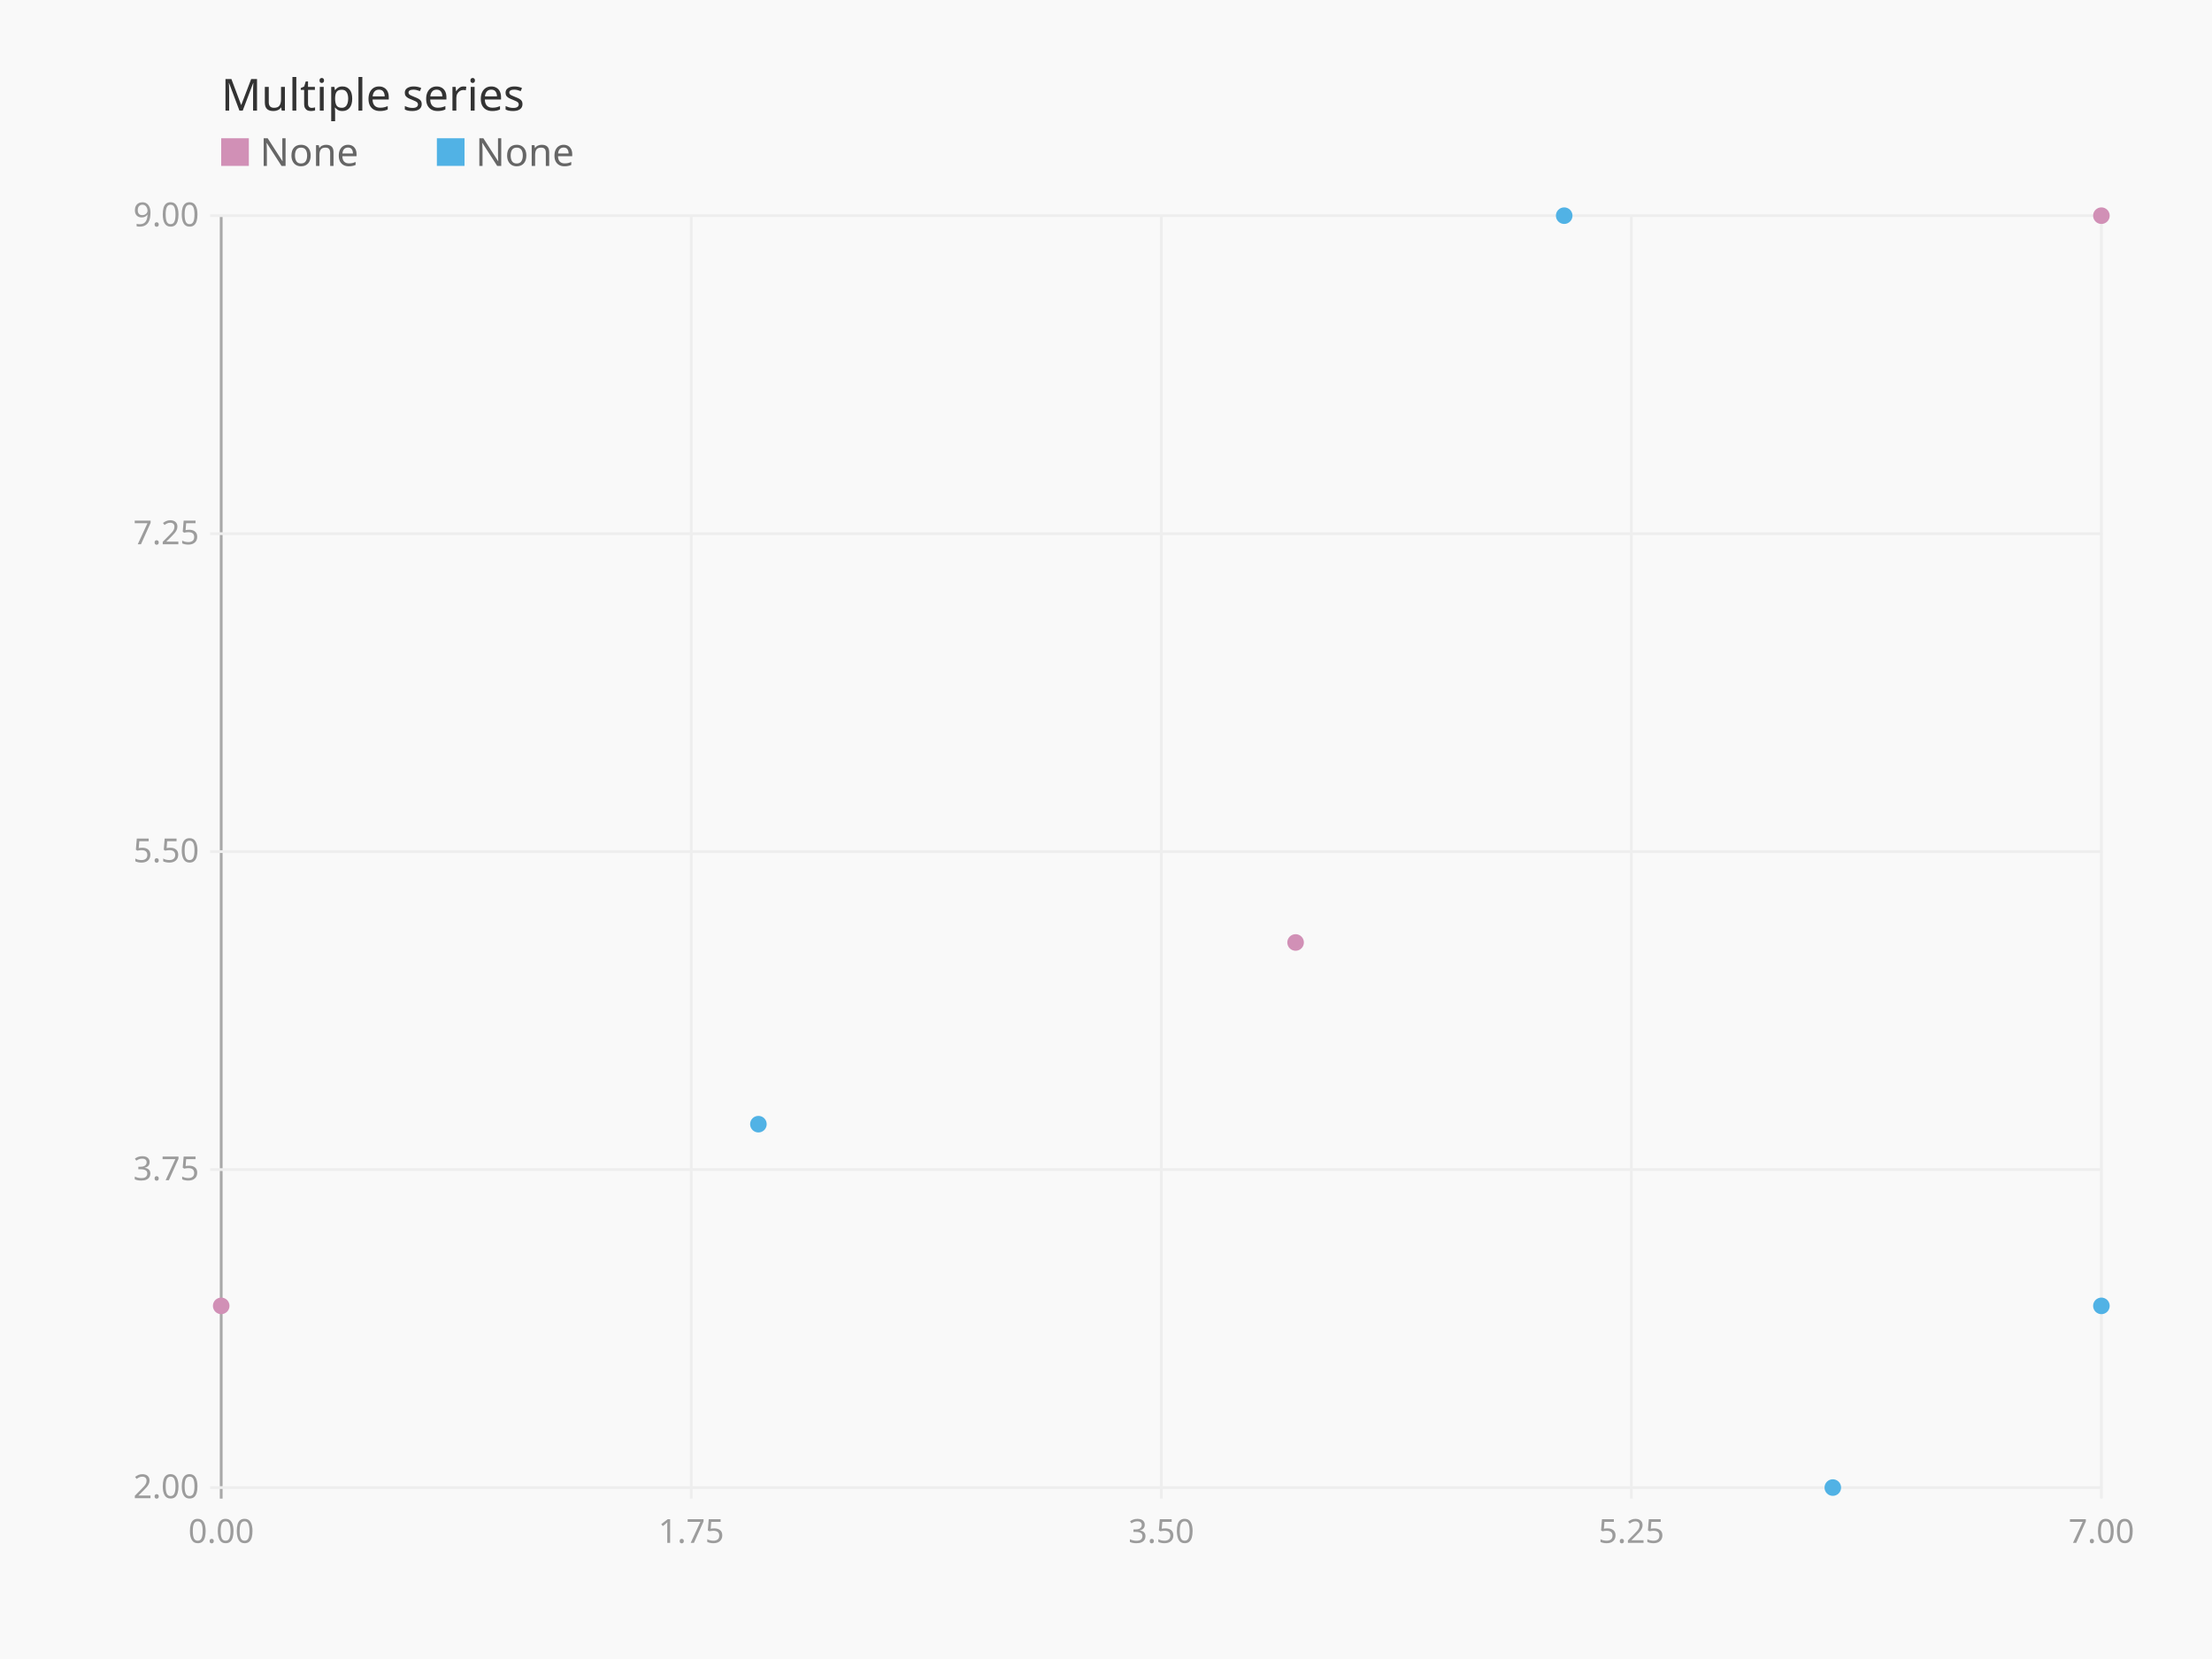
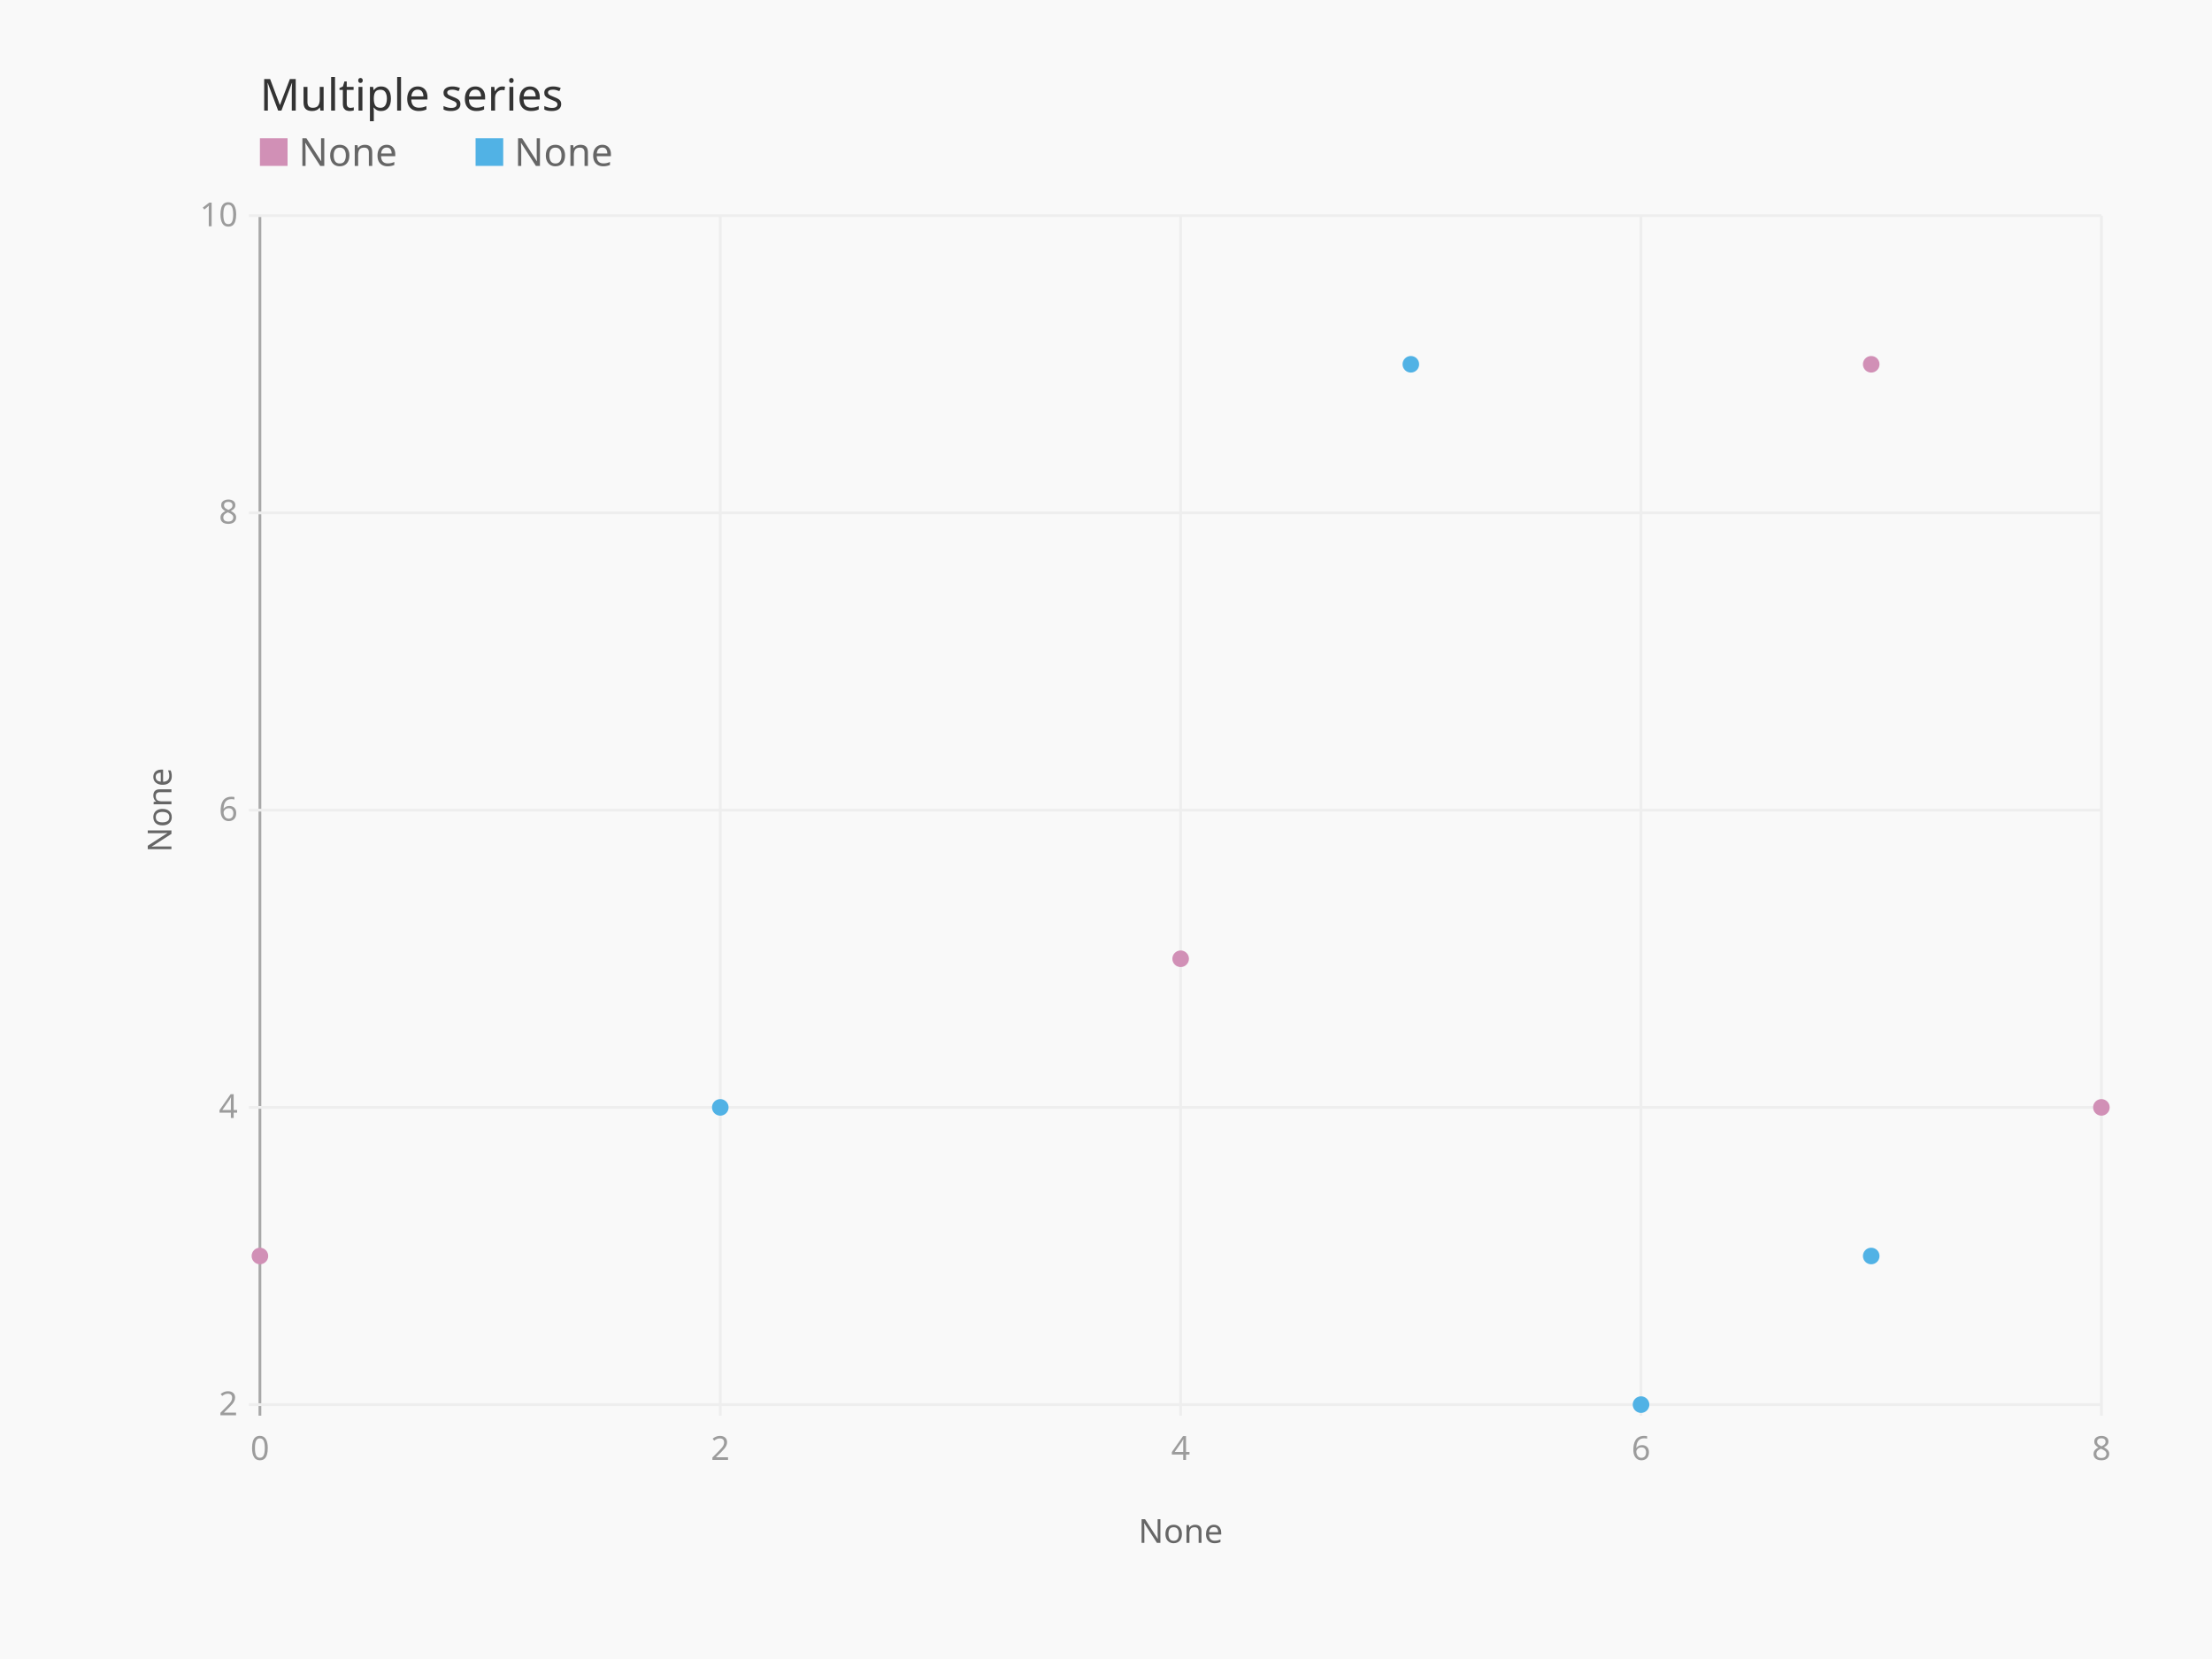
<svg xmlns="http://www.w3.org/2000/svg" height="600" version="1.1" width="800">
  <g>
    <rect fill="#f9f9f9" height="600" width="800" x="0" y="0" />
    <g transform="translate(40 40)">
-       <g transform="translate(40 0)">
+       <g transform="translate(54 0)">
        <text fill="#333" font-family="Monaco" font-size="16" x="0" y="0">Multiple series</text>
        <g transform="translate(0 20)">
          <g transform="translate(0 0)">
            <rect fill="#d190b6" height="10" width="10" x="0" y="-10" />
            <text fill="#666" font-family="Monaco" font-size="14" x="14" y="0">None</text>
          </g>
          <g transform="translate(78 0)">
            <rect fill="#51b2e5" height="10" width="10" x="0" y="-10" />
            <text fill="#666" font-family="Monaco" font-size="14" x="14" y="0">None</text>
          </g>
        </g>
      </g>
      <g transform="translate(0 38)">
-         <g transform="translate(40 0)">
+         <g transform="translate(54 0)">
          <g class="axis bottom">
-             <text dy="1em" fill="#666" font-family="Monaco" text-anchor="middle" transform="" x="340.0" y="490.0" />
+             <text dy="1em" fill="#666" font-family="Monaco" text-anchor="middle" transform="" x="333.0" y="468.0">None</text>
            <g class="tick">
-               <line stroke="#eee" stroke-width="1" x1="170.00" x2="170.00" y1="0" y2="464.0" />
-               <text dy="1em" fill="#9c9c9c" font-family="Monaco" text-anchor="middle" x="170.00" y="468.0">1.75</text>
+               <line stroke="#eee" stroke-width="1" x1="166.50" x2="166.50" y1="0" y2="434.0" />
+               <text dy="1em" fill="#9c9c9c" font-family="Monaco" text-anchor="middle" x="166.50" y="438.0">2</text>
            </g>
            <g class="tick">
-               <line stroke="#eee" stroke-width="1" x1="340.00" x2="340.00" y1="0" y2="464.0" />
-               <text dy="1em" fill="#9c9c9c" font-family="Monaco" text-anchor="middle" x="340.00" y="468.0">3.50</text>
+               <line stroke="#eee" stroke-width="1" x1="333.0" x2="333.0" y1="0" y2="434.0" />
+               <text dy="1em" fill="#9c9c9c" font-family="Monaco" text-anchor="middle" x="333.0" y="438.0">4</text>
            </g>
            <g class="tick">
-               <line stroke="#eee" stroke-width="1" x1="510.00" x2="510.00" y1="0" y2="464.0" />
-               <text dy="1em" fill="#9c9c9c" font-family="Monaco" text-anchor="middle" x="510.00" y="468.0">5.25</text>
+               <line stroke="#eee" stroke-width="1" x1="499.50" x2="499.50" y1="0" y2="434.0" />
+               <text dy="1em" fill="#9c9c9c" font-family="Monaco" text-anchor="middle" x="499.50" y="438.0">6</text>
            </g>
            <g class="tick">
-               <line stroke="#eee" stroke-width="1" x1="680.00" x2="680.00" y1="0" y2="464.0" />
-               <text dy="1em" fill="#9c9c9c" font-family="Monaco" text-anchor="middle" x="680.00" y="468.0">7.00</text>
+               <line stroke="#eee" stroke-width="1" x1="666" x2="666" y1="0" y2="434.0" />
+               <text dy="1em" fill="#9c9c9c" font-family="Monaco" text-anchor="middle" x="666" y="438.0">8</text>
            </g>
            <g class="tick">
-               <line stroke="#a8a8a8" stroke-width="1" x1="0.00" x2="0.00" y1="0" y2="464.0" />
-               <text dy="1em" fill="#9c9c9c" font-family="Monaco" text-anchor="middle" x="0.00" y="468.0">0.00</text>
+               <line stroke="#a8a8a8" stroke-width="1" x1="0" x2="0" y1="0" y2="434.0" />
+               <text dy="1em" fill="#9c9c9c" font-family="Monaco" text-anchor="middle" x="0" y="438.0">0</text>
            </g>
          </g>
          <g class="axis left">
-             <text dy="" fill="#666" font-family="Monaco" text-anchor="middle" transform="rotate(270 -40 230)" x="-40" y="230.0" />
+             <text dy="" fill="#666" font-family="Monaco" text-anchor="middle" transform="rotate(270 -32 215)" x="-32" y="215.0">None</text>
            <g class="tick">
-               <line stroke="#eee" stroke-width="1" x1="-4" x2="680.0" y1="460.00" y2="460.00" />
-               <text dy="0.32em" fill="#9c9c9c" font-family="Monaco" text-anchor="end" x="-8" y="460.00">2.00</text>
+               <line stroke="#eee" stroke-width="1" x1="-4" x2="666.0" y1="430" y2="430" />
+               <text dy="0.32em" fill="#9c9c9c" font-family="Monaco" text-anchor="end" x="-8" y="430">2</text>
            </g>
            <g class="tick">
-               <line stroke="#eee" stroke-width="1" x1="-4" x2="680.0" y1="345.00" y2="345.00" />
-               <text dy="0.32em" fill="#9c9c9c" font-family="Monaco" text-anchor="end" x="-8" y="345.00">3.75</text>
+               <line stroke="#eee" stroke-width="1" x1="-4" x2="666.0" y1="322.50" y2="322.50" />
+               <text dy="0.32em" fill="#9c9c9c" font-family="Monaco" text-anchor="end" x="-8" y="322.50">4</text>
            </g>
            <g class="tick">
-               <line stroke="#eee" stroke-width="1" x1="-4" x2="680.0" y1="230.00" y2="230.00" />
-               <text dy="0.32em" fill="#9c9c9c" font-family="Monaco" text-anchor="end" x="-8" y="230.00">5.50</text>
+               <line stroke="#eee" stroke-width="1" x1="-4" x2="666.0" y1="215.0" y2="215.0" />
+               <text dy="0.32em" fill="#9c9c9c" font-family="Monaco" text-anchor="end" x="-8" y="215.0">6</text>
            </g>
            <g class="tick">
-               <line stroke="#eee" stroke-width="1" x1="-4" x2="680.0" y1="115.00" y2="115.00" />
-               <text dy="0.32em" fill="#9c9c9c" font-family="Monaco" text-anchor="end" x="-8" y="115.00">7.25</text>
+               <line stroke="#eee" stroke-width="1" x1="-4" x2="666.0" y1="107.50" y2="107.50" />
+               <text dy="0.32em" fill="#9c9c9c" font-family="Monaco" text-anchor="end" x="-8" y="107.50">8</text>
            </g>
            <g class="tick">
-               <line stroke="#eee" stroke-width="1" x1="-4" x2="680.0" y1="0.00" y2="0.00" />
-               <text dy="0.32em" fill="#9c9c9c" font-family="Monaco" text-anchor="end" x="-8" y="0.00">9.00</text>
+               <line stroke="#eee" stroke-width="1" x1="-4" x2="666.0" y1="0" y2="0" />
+               <text dy="0.32em" fill="#9c9c9c" font-family="Monaco" text-anchor="end" x="-8" y="0">10</text>
            </g>
          </g>
          <g>
            <g class="series dots">
-               <circle cx="0" cy="394.286" fill="#d190b6" r="3" />
-               <circle cx="388.571" cy="262.857" fill="#d190b6" r="3" />
-               <circle cx="680" cy="0" fill="#d190b6" r="3" />
-               <circle cx="777.143" cy="328.571" fill="#d190b6" r="3" />
+               <circle cx="0" cy="376.250" fill="#d190b6" r="3" />
+               <circle cx="333.0" cy="268.750" fill="#d190b6" r="3" />
+               <circle cx="582.750" cy="53.750" fill="#d190b6" r="3" />
+               <circle cx="666" cy="322.50" fill="#d190b6" r="3" />
            </g>
            <g class="series dots">
-               <circle cx="194.286" cy="328.571" fill="#51b2e5" r="3" />
-               <circle cx="680" cy="394.286" fill="#51b2e5" r="3" />
-               <circle cx="582.857" cy="460" fill="#51b2e5" r="3" />
-               <circle cx="485.714" cy="0" fill="#51b2e5" r="3" />
+               <circle cx="166.50" cy="322.50" fill="#51b2e5" r="3" />
+               <circle cx="582.750" cy="376.250" fill="#51b2e5" r="3" />
+               <circle cx="499.50" cy="430" fill="#51b2e5" r="3" />
+               <circle cx="416.250" cy="53.750" fill="#51b2e5" r="3" />
            </g>
          </g>
        </g>
      </g>
    </g>
  </g>
</svg>
